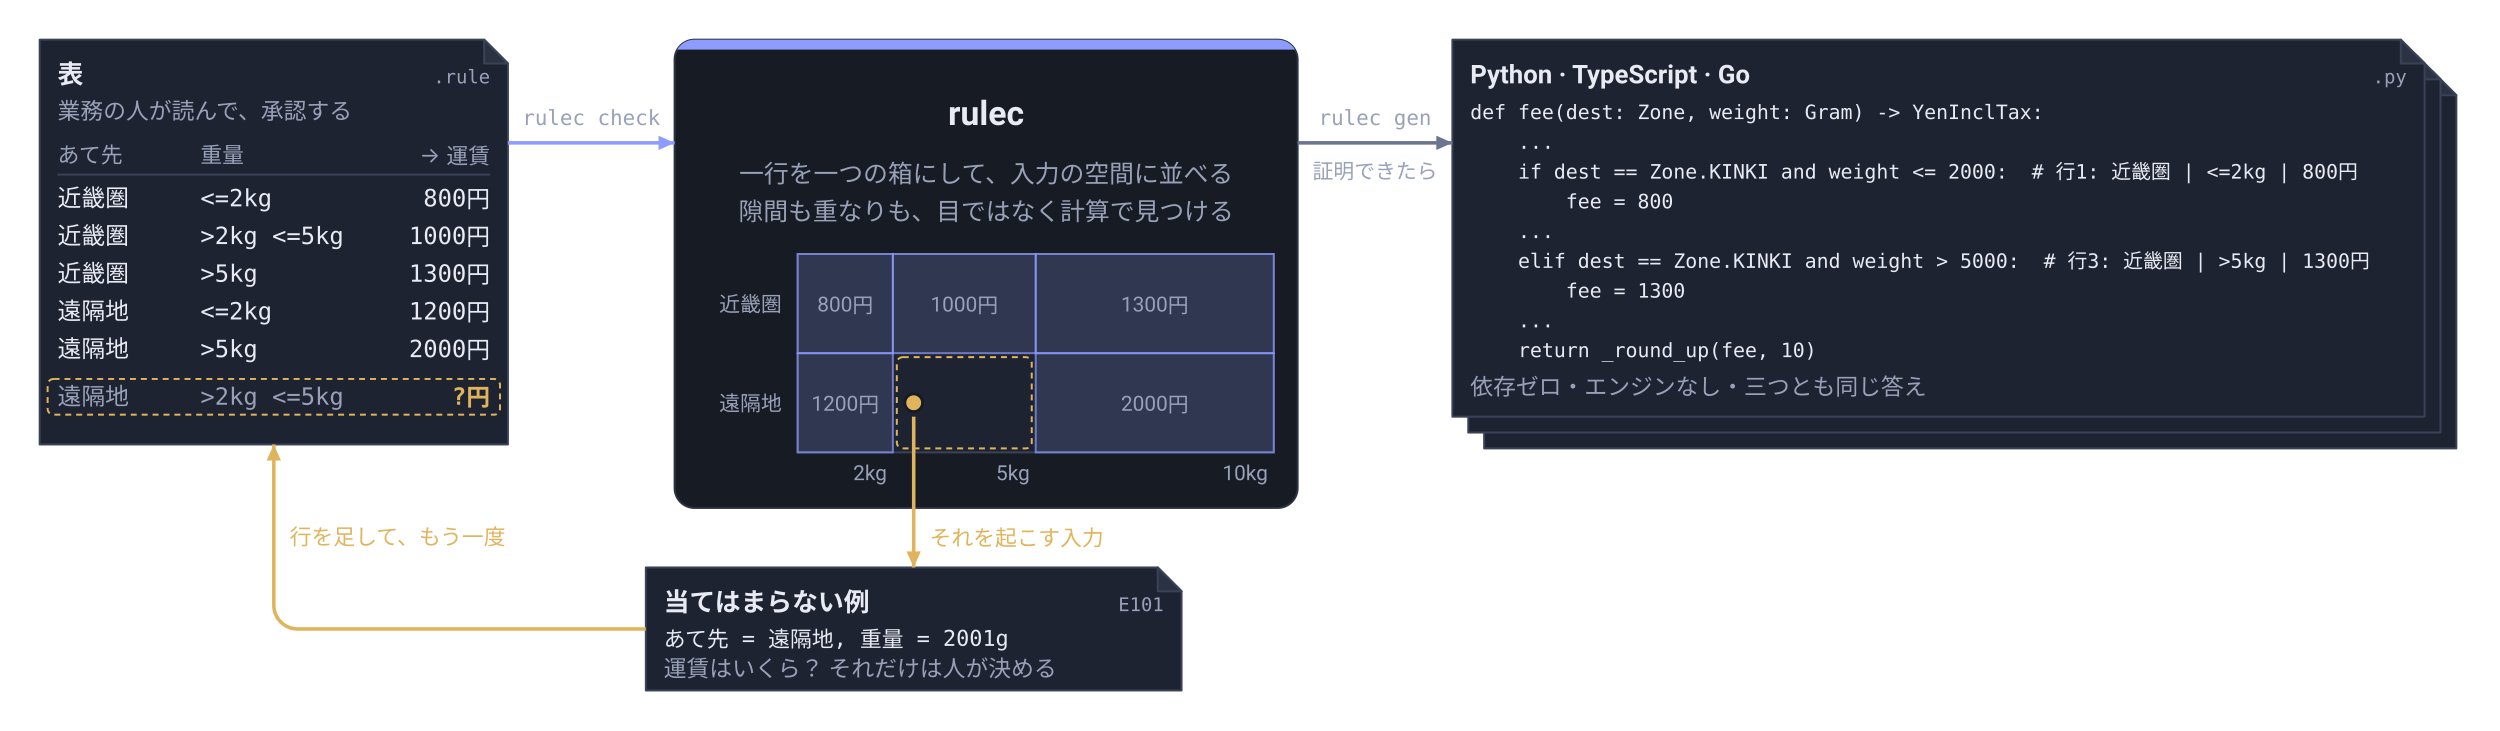
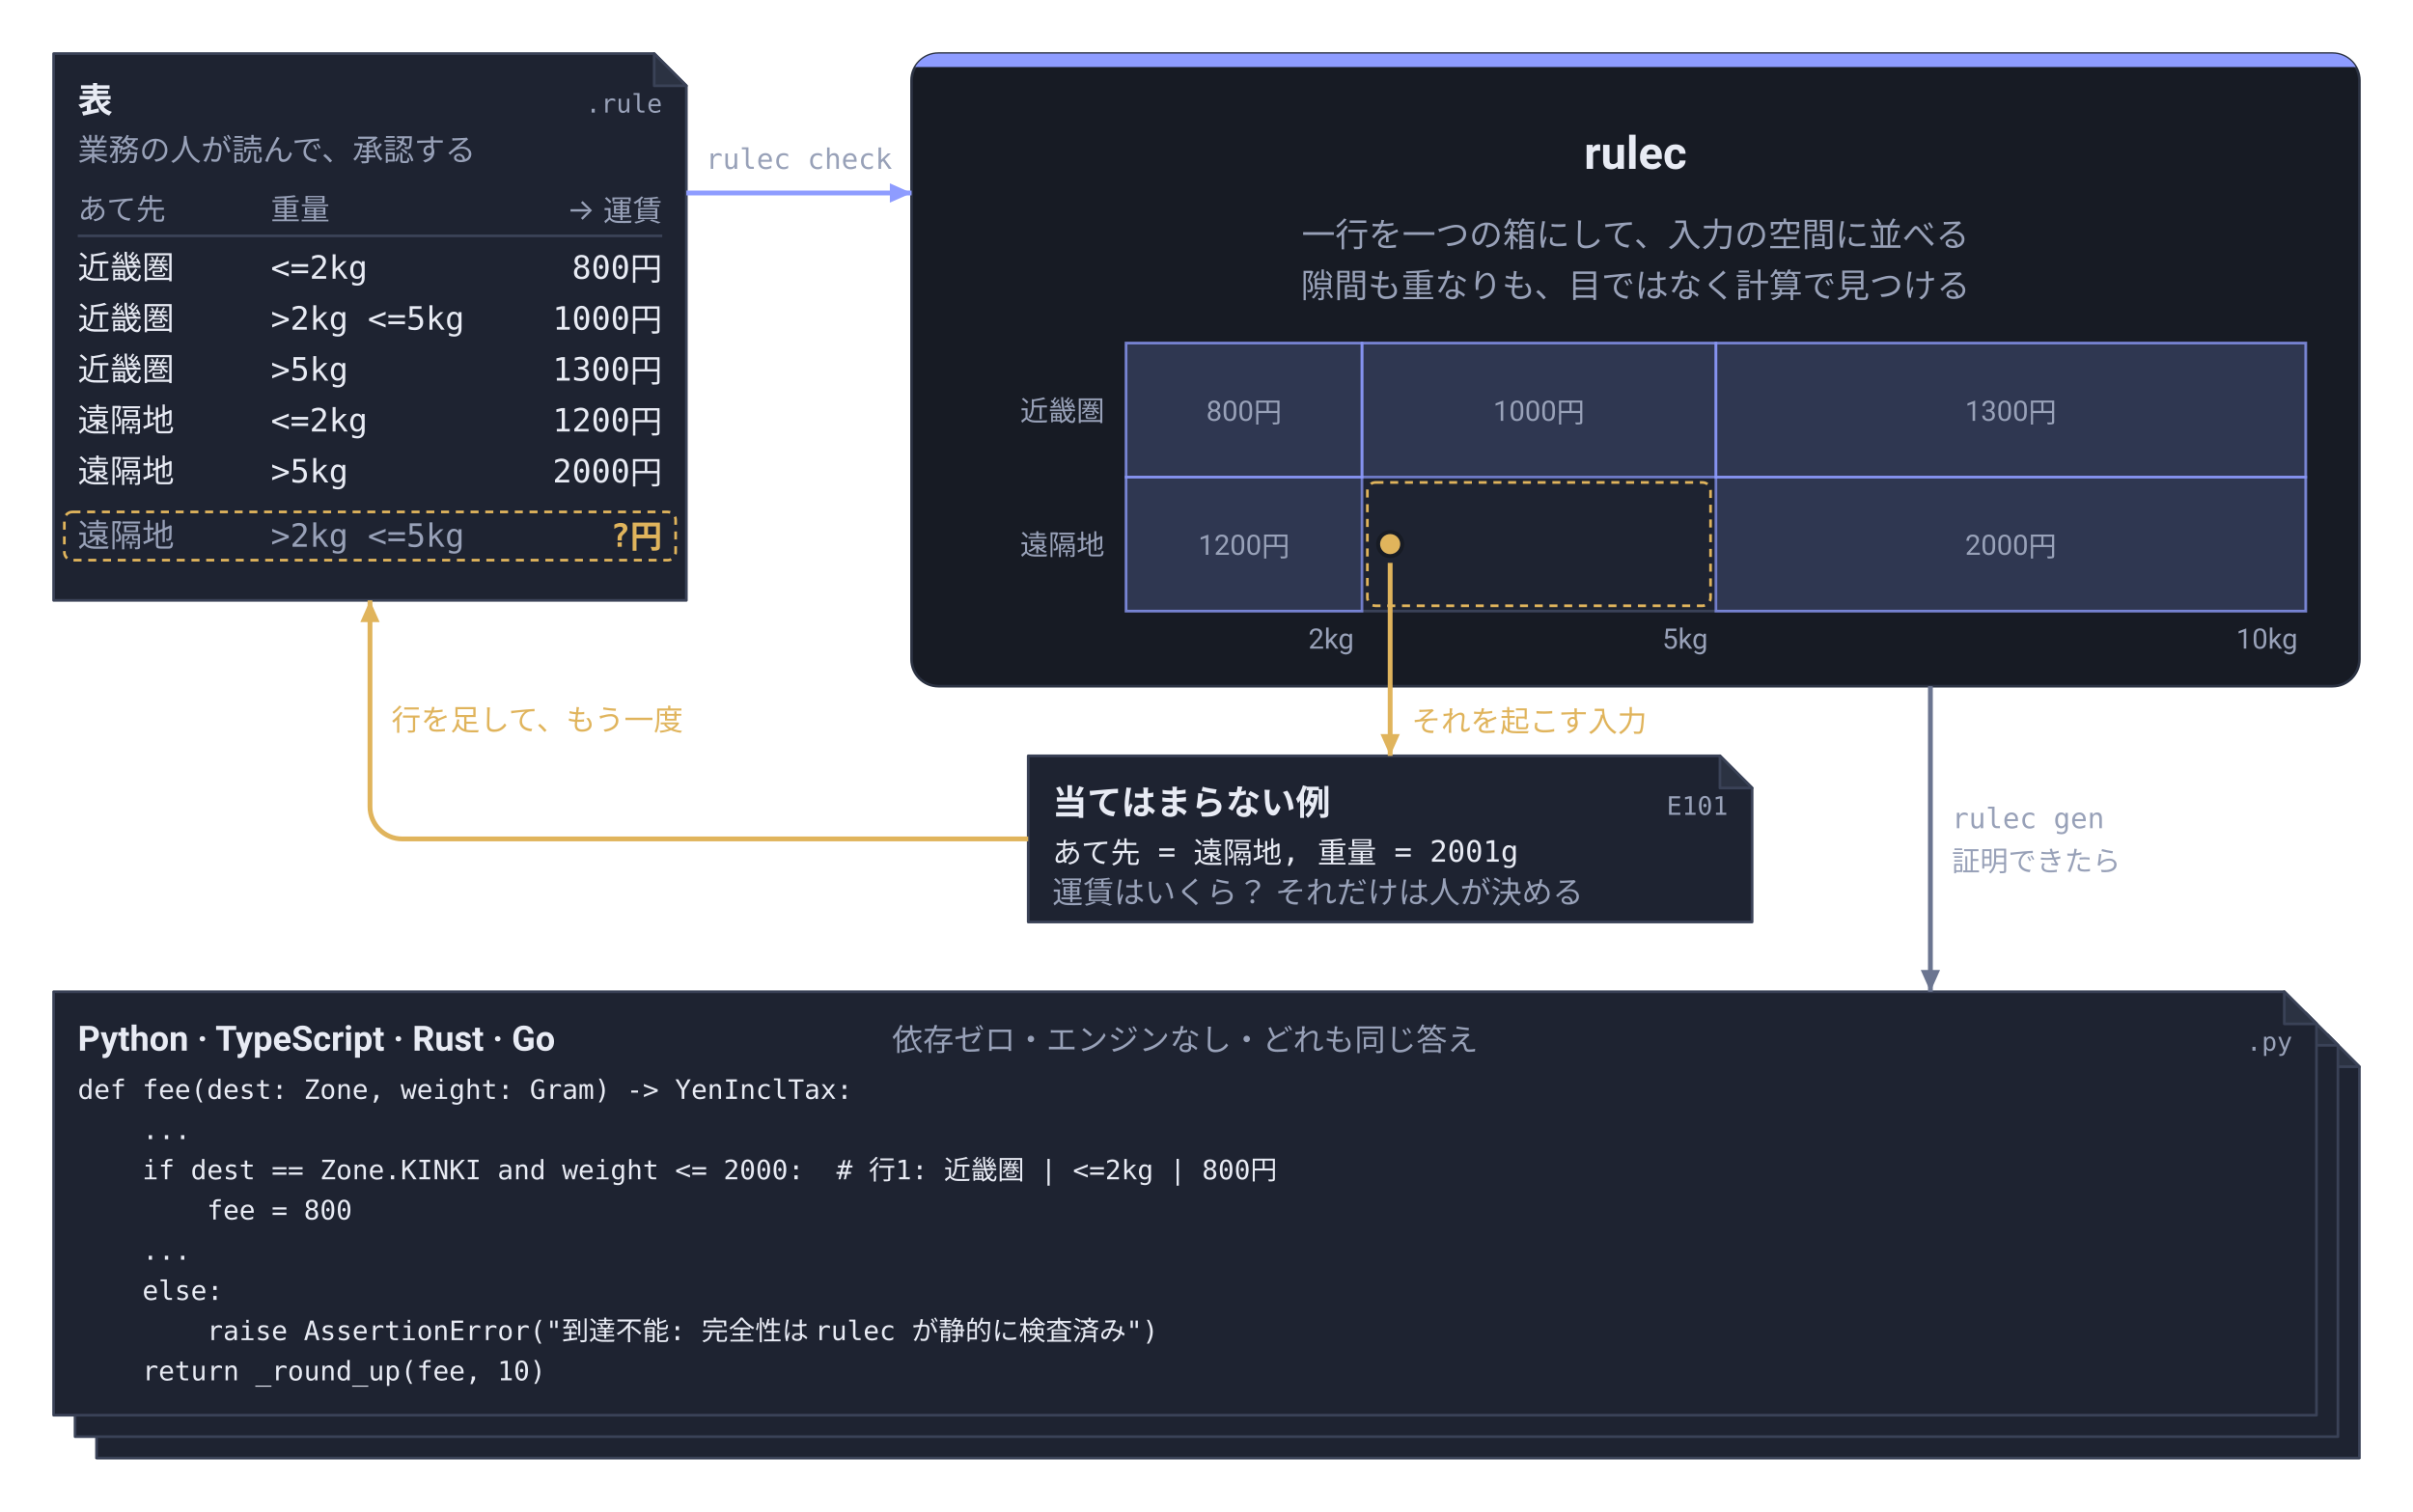
- <svg xmlns="http://www.w3.org/2000/svg" viewBox="0 0 1260 368" role="img" aria-label="表を書く。rulec は一行を一つの箱にして入力の空間に並べ、隙間も重なりも無いことを計算で証明する。抜けがあれば、それを起こす入力（あて先 = 遠隔地, 重量 = 2001g）が返ってきて、行を足してもう一度。運賃がいくらかだけは人が決める。証明できた表からだけ、依存ゼロの Python・TypeScript・Go が出る。" font-family="-apple-system, BlinkMacSystemFont, &quot;Hiragino Sans&quot;, &quot;Noto Sans JP&quot;, &quot;Yu Gothic&quot;, Meiryo, &quot;Segoe UI&quot;, Roboto, sans-serif">
+ <svg xmlns="http://www.w3.org/2000/svg" viewBox="0 0 900 564" role="img" aria-label="表を書く。rulec は一行を一つの箱にして入力の空間に並べ、隙間も重なりも無いことを計算で証明する。抜けがあれば、それを起こす入力（あて先 = 遠隔地, 重量 = 2001g）が返ってきて、行を足してもう一度。運賃がいくらかだけは人が決める。証明できた表からだけ、依存ゼロの Python・TypeScript・Go が出る。" font-family="-apple-system, BlinkMacSystemFont, &quot;Hiragino Sans&quot;, &quot;Noto Sans JP&quot;, &quot;Yu Gothic&quot;, Meiryo, &quot;Segoe UI&quot;, Roboto, sans-serif">
  <defs>
    <marker id="head-neutral" viewBox="0 0 10 10" refX="9" refY="5" markerWidth="9" markerHeight="9" markerUnits="userSpaceOnUse" orient="auto">
      <path d="M0,1 L9,5 L0,9 Z" fill="#6b7590" />
    </marker>
    <marker id="head-accent" viewBox="0 0 10 10" refX="9" refY="5" markerWidth="9" markerHeight="9" markerUnits="userSpaceOnUse" orient="auto">
      <path d="M0,1 L9,5 L0,9 Z" fill="#8e9cff" />
    </marker>
    <marker id="head-human" viewBox="0 0 10 10" refX="9" refY="5" markerWidth="9" markerHeight="9" markerUnits="userSpaceOnUse" orient="auto">
      <path d="M0,1 L9,5 L0,9 Z" fill="#e0b45c" />
    </marker>
  </defs>
  <path d="M20,20 H244 L256,32 V224 H20 Z" fill="#1e2331" stroke="#3a4257" stroke-linejoin="round" />
  <path d="M244,20 V32 H256 Z" fill="#2b3242" stroke="#3a4257" stroke-linejoin="round" />
  <text x="29" y="42" font-size="13" font-weight="600" text-anchor="start" fill="#e8ebf4">表</text>
  <text x="247" y="42" font-size="9.5" font-weight="400" text-anchor="end" fill="#98a1b8" font-family="ui-monospace, SFMono-Regular, Menlo, Consolas, monospace">.rule</text>
  <text x="29" y="60" font-size="11.5" font-weight="400" text-anchor="start" fill="#98a1b8">業務の人が読んで、承認する</text>
  <text x="29" y="82" font-size="11" font-weight="400" text-anchor="start" fill="#98a1b8">あて先</text>
  <text x="101" y="82" font-size="11" font-weight="400" text-anchor="start" fill="#98a1b8">重量</text>
  <text x="247" y="82" font-size="11" font-weight="400" text-anchor="end" fill="#98a1b8">→ 運賃</text>
  <line x1="29" y1="88" x2="247" y2="88" stroke="#3a4257" />
  <text x="29" y="104" font-size="12" font-weight="400" text-anchor="start" fill="#e8ebf4" font-family="ui-monospace, SFMono-Regular, Menlo, Consolas, monospace">近畿圏</text>
  <text x="101" y="104" font-size="12" font-weight="400" text-anchor="start" fill="#e8ebf4" font-family="ui-monospace, SFMono-Regular, Menlo, Consolas, monospace">&lt;=2kg</text>
  <text x="247" y="104" font-size="12" font-weight="400" text-anchor="end" fill="#e8ebf4" font-family="ui-monospace, SFMono-Regular, Menlo, Consolas, monospace">800円</text>
  <text x="29" y="123" font-size="12" font-weight="400" text-anchor="start" fill="#e8ebf4" font-family="ui-monospace, SFMono-Regular, Menlo, Consolas, monospace">近畿圏</text>
  <text x="101" y="123" font-size="12" font-weight="400" text-anchor="start" fill="#e8ebf4" font-family="ui-monospace, SFMono-Regular, Menlo, Consolas, monospace">&gt;2kg &lt;=5kg</text>
  <text x="247" y="123" font-size="12" font-weight="400" text-anchor="end" fill="#e8ebf4" font-family="ui-monospace, SFMono-Regular, Menlo, Consolas, monospace">1000円</text>
  <text x="29" y="142" font-size="12" font-weight="400" text-anchor="start" fill="#e8ebf4" font-family="ui-monospace, SFMono-Regular, Menlo, Consolas, monospace">近畿圏</text>
  <text x="101" y="142" font-size="12" font-weight="400" text-anchor="start" fill="#e8ebf4" font-family="ui-monospace, SFMono-Regular, Menlo, Consolas, monospace">&gt;5kg</text>
  <text x="247" y="142" font-size="12" font-weight="400" text-anchor="end" fill="#e8ebf4" font-family="ui-monospace, SFMono-Regular, Menlo, Consolas, monospace">1300円</text>
  <text x="29" y="161" font-size="12" font-weight="400" text-anchor="start" fill="#e8ebf4" font-family="ui-monospace, SFMono-Regular, Menlo, Consolas, monospace">遠隔地</text>
  <text x="101" y="161" font-size="12" font-weight="400" text-anchor="start" fill="#e8ebf4" font-family="ui-monospace, SFMono-Regular, Menlo, Consolas, monospace">&lt;=2kg</text>
  <text x="247" y="161" font-size="12" font-weight="400" text-anchor="end" fill="#e8ebf4" font-family="ui-monospace, SFMono-Regular, Menlo, Consolas, monospace">1200円</text>
  <text x="29" y="180" font-size="12" font-weight="400" text-anchor="start" fill="#e8ebf4" font-family="ui-monospace, SFMono-Regular, Menlo, Consolas, monospace">遠隔地</text>
  <text x="101" y="180" font-size="12" font-weight="400" text-anchor="start" fill="#e8ebf4" font-family="ui-monospace, SFMono-Regular, Menlo, Consolas, monospace">&gt;5kg</text>
  <text x="247" y="180" font-size="12" font-weight="400" text-anchor="end" fill="#e8ebf4" font-family="ui-monospace, SFMono-Regular, Menlo, Consolas, monospace">2000円</text>
  <rect x="24" y="191" width="228" height="18" rx="3" fill="none" stroke="#e0b45c" stroke-width="1" stroke-dasharray="3 2.5" />
  <text x="29" y="204" font-size="12" font-weight="400" text-anchor="start" fill="#98a1b8" font-family="ui-monospace, SFMono-Regular, Menlo, Consolas, monospace">遠隔地</text>
  <text x="101" y="204" font-size="12" font-weight="400" text-anchor="start" fill="#98a1b8" font-family="ui-monospace, SFMono-Regular, Menlo, Consolas, monospace">&gt;2kg &lt;=5kg</text>
  <text x="247" y="204" font-size="12" font-weight="600" text-anchor="end" fill="#e0b45c" font-family="ui-monospace, SFMono-Regular, Menlo, Consolas, monospace">?円</text>
  <clipPath id="clip-rulec">
-     <rect x="340" y="20" width="314" height="236" rx="10" />
+     <rect x="340" y="20" width="540" height="236" rx="10" />
  </clipPath>
-   <rect x="340" y="20" width="314" height="236" rx="10" fill="#171b24" stroke="#2b3242" />
-   <rect x="340" y="20" width="314" height="5" fill="#8e9cff" clip-path="url(#clip-rulec)" />
-   <text x="497.0" y="63" font-size="17" font-weight="700" text-anchor="middle" fill="#e8ebf4">rulec</text>
-   <text x="497.0" y="92" font-size="12.5" font-weight="400" text-anchor="middle" fill="#98a1b8">一行を一つの箱にして、入力の空間に並べる</text>
-   <text x="497.0" y="111" font-size="12.5" font-weight="400" text-anchor="middle" fill="#98a1b8">隙間も重なりも、目ではなく計算で見つける</text>
-   <rect x="402" y="128" width="240" height="100" fill="#1e2331" stroke="#3a4257" />
-   <rect x="402.0" y="128.0" width="48.0" height="50.0" fill="#8e9cff" fill-opacity="0.16" stroke="#8e9cff" stroke-opacity="0.7" />
-   <text x="426.0" y="157.0" font-size="10.5" font-weight="400" text-anchor="middle" fill="#98a1b8">800円</text>
-   <rect x="450.0" y="128.0" width="72.0" height="50.0" fill="#8e9cff" fill-opacity="0.16" stroke="#8e9cff" stroke-opacity="0.7" />
-   <text x="486.0" y="157.0" font-size="10.5" font-weight="400" text-anchor="middle" fill="#98a1b8">1000円</text>
-   <rect x="522.0" y="128.0" width="120.0" height="50.0" fill="#8e9cff" fill-opacity="0.16" stroke="#8e9cff" stroke-opacity="0.7" />
-   <text x="582.0" y="157.0" font-size="10.5" font-weight="400" text-anchor="middle" fill="#98a1b8">1300円</text>
-   <rect x="402.0" y="178.0" width="48.0" height="50.0" fill="#8e9cff" fill-opacity="0.16" stroke="#8e9cff" stroke-opacity="0.7" />
-   <text x="426.0" y="207.0" font-size="10.5" font-weight="400" text-anchor="middle" fill="#98a1b8">1200円</text>
-   <rect x="522.0" y="178.0" width="120.0" height="50.0" fill="#8e9cff" fill-opacity="0.16" stroke="#8e9cff" stroke-opacity="0.7" />
-   <text x="582.0" y="207.0" font-size="10.5" font-weight="400" text-anchor="middle" fill="#98a1b8">2000円</text>
-   <rect x="452.0" y="180.0" width="68.0" height="46.0" rx="3" fill="none" stroke="#e0b45c" stroke-width="1" stroke-dasharray="3 2.5" />
-   <text x="394" y="157.0" font-size="10.5" font-weight="400" text-anchor="end" fill="#98a1b8">近畿圏</text>
-   <text x="394" y="207.0" font-size="10.5" font-weight="400" text-anchor="end" fill="#98a1b8">遠隔地</text>
-   <text x="447.0" y="242" font-size="10.5" font-weight="400" text-anchor="end" fill="#98a1b8">2kg</text>
-   <text x="519.0" y="242" font-size="10.5" font-weight="400" text-anchor="end" fill="#98a1b8">5kg</text>
-   <text x="639.0" y="242" font-size="10.5" font-weight="400" text-anchor="end" fill="#98a1b8">10kg</text>
-   <circle cx="460.5" cy="203.0" r="4.5" fill="#e0b45c" stroke="#171b24" stroke-width="1.5" />
-   <path d="M748,36 H1226 L1238,48 V226 H748 Z" fill="#1e2331" stroke="#3a4257" stroke-linejoin="round" />
-   <path d="M1226,36 V48 H1238 Z" fill="#2b3242" stroke="#3a4257" stroke-linejoin="round" />
-   <path d="M740,28 H1218 L1230,40 V218 H740 Z" fill="#1e2331" stroke="#3a4257" stroke-linejoin="round" />
-   <path d="M1218,28 V40 H1230 Z" fill="#2b3242" stroke="#3a4257" stroke-linejoin="round" />
-   <path d="M732,20 H1210 L1222,32 V210 H732 Z" fill="#1e2331" stroke="#3a4257" stroke-linejoin="round" />
-   <path d="M1210,20 V32 H1222 Z" fill="#2b3242" stroke="#3a4257" stroke-linejoin="round" />
-   <text x="741" y="42" font-size="13" font-weight="600" text-anchor="start" fill="#e8ebf4">Python · TypeScript · Go</text>
-   <text x="1213" y="42" font-size="9.5" font-weight="400" text-anchor="end" fill="#98a1b8" font-family="ui-monospace, SFMono-Regular, Menlo, Consolas, monospace">.py</text>
-   <text x="741" y="60" font-size="10" font-weight="400" text-anchor="start" fill="#e8ebf4" font-family="ui-monospace, SFMono-Regular, Menlo, Consolas, monospace" xml:space="preserve" style="white-space:pre">def fee(dest: Zone, weight: Gram) -&gt; YenInclTax:</text>
-   <text x="741" y="75" font-size="10" font-weight="400" text-anchor="start" fill="#e8ebf4" font-family="ui-monospace, SFMono-Regular, Menlo, Consolas, monospace" xml:space="preserve" style="white-space:pre">    ...</text>
-   <text x="741" y="90" font-size="10" font-weight="400" text-anchor="start" fill="#e8ebf4" font-family="ui-monospace, SFMono-Regular, Menlo, Consolas, monospace" xml:space="preserve" style="white-space:pre">    if dest == Zone.KINKI and weight &lt;= 2000:  # 行1: 近畿圏 | &lt;=2kg | 800円</text>
-   <text x="741" y="105" font-size="10" font-weight="400" text-anchor="start" fill="#e8ebf4" font-family="ui-monospace, SFMono-Regular, Menlo, Consolas, monospace" xml:space="preserve" style="white-space:pre">        fee = 800</text>
-   <text x="741" y="120" font-size="10" font-weight="400" text-anchor="start" fill="#e8ebf4" font-family="ui-monospace, SFMono-Regular, Menlo, Consolas, monospace" xml:space="preserve" style="white-space:pre">    ...</text>
-   <text x="741" y="135" font-size="10" font-weight="400" text-anchor="start" fill="#e8ebf4" font-family="ui-monospace, SFMono-Regular, Menlo, Consolas, monospace" xml:space="preserve" style="white-space:pre">    elif dest == Zone.KINKI and weight &gt; 5000:  # 行3: 近畿圏 | &gt;5kg | 1300円</text>
-   <text x="741" y="150" font-size="10" font-weight="400" text-anchor="start" fill="#e8ebf4" font-family="ui-monospace, SFMono-Regular, Menlo, Consolas, monospace" xml:space="preserve" style="white-space:pre">        fee = 1300</text>
-   <text x="741" y="165" font-size="10" font-weight="400" text-anchor="start" fill="#e8ebf4" font-family="ui-monospace, SFMono-Regular, Menlo, Consolas, monospace" xml:space="preserve" style="white-space:pre">    ...</text>
-   <text x="741" y="180" font-size="10" font-weight="400" text-anchor="start" fill="#e8ebf4" font-family="ui-monospace, SFMono-Regular, Menlo, Consolas, monospace" xml:space="preserve" style="white-space:pre">    return _round_up(fee, 10)</text>
-   <text x="741" y="199" font-size="11.5" font-weight="400" text-anchor="start" fill="#98a1b8">依存ゼロ・エンジンなし・三つとも同じ答え</text>
-   <path d="M325.5,286 H583.5 L595.5,298 V348 H325.5 Z" fill="#1e2331" stroke="#3a4257" stroke-linejoin="round" />
-   <path d="M583.5,286 V298 H595.5 Z" fill="#2b3242" stroke="#3a4257" stroke-linejoin="round" />
-   <text x="334.5" y="308" font-size="13" font-weight="600" text-anchor="start" fill="#e8ebf4">当てはまらない例</text>
-   <text x="586.5" y="308" font-size="9.5" font-weight="400" text-anchor="end" fill="#98a1b8" font-family="ui-monospace, SFMono-Regular, Menlo, Consolas, monospace">E101</text>
-   <text x="334.5" y="326" font-size="11" font-weight="400" text-anchor="start" fill="#e8ebf4" font-family="ui-monospace, SFMono-Regular, Menlo, Consolas, monospace">あて先 = 遠隔地, 重量 = 2001g</text>
-   <text x="334.5" y="341" font-size="11.5" font-weight="400" text-anchor="start" fill="#98a1b8">運賃はいくら？ それだけは人が決める</text>
+   <rect x="340" y="20" width="540" height="236" rx="10" fill="#171b24" stroke="#2b3242" />
+   <rect x="340" y="20" width="540" height="5" fill="#8e9cff" clip-path="url(#clip-rulec)" />
+   <text x="610.0" y="63" font-size="17" font-weight="700" text-anchor="middle" fill="#e8ebf4">rulec</text>
+   <text x="610.0" y="92" font-size="12.5" font-weight="400" text-anchor="middle" fill="#98a1b8">一行を一つの箱にして、入力の空間に並べる</text>
+   <text x="610.0" y="111" font-size="12.5" font-weight="400" text-anchor="middle" fill="#98a1b8">隙間も重なりも、目ではなく計算で見つける</text>
+   <rect x="420.0" y="128" width="440" height="100" fill="#1e2331" stroke="#3a4257" />
+   <rect x="420.0" y="128.0" width="88.0" height="50.0" fill="#8e9cff" fill-opacity="0.16" stroke="#8e9cff" stroke-opacity="0.7" />
+   <text x="464.0" y="157.0" font-size="10.5" font-weight="400" text-anchor="middle" fill="#98a1b8">800円</text>
+   <rect x="508.0" y="128.0" width="132.0" height="50.0" fill="#8e9cff" fill-opacity="0.16" stroke="#8e9cff" stroke-opacity="0.7" />
+   <text x="574.0" y="157.0" font-size="10.5" font-weight="400" text-anchor="middle" fill="#98a1b8">1000円</text>
+   <rect x="640.0" y="128.0" width="220.0" height="50.0" fill="#8e9cff" fill-opacity="0.16" stroke="#8e9cff" stroke-opacity="0.7" />
+   <text x="750.0" y="157.0" font-size="10.5" font-weight="400" text-anchor="middle" fill="#98a1b8">1300円</text>
+   <rect x="420.0" y="178.0" width="88.0" height="50.0" fill="#8e9cff" fill-opacity="0.16" stroke="#8e9cff" stroke-opacity="0.7" />
+   <text x="464.0" y="207.0" font-size="10.5" font-weight="400" text-anchor="middle" fill="#98a1b8">1200円</text>
+   <rect x="640.0" y="178.0" width="220.0" height="50.0" fill="#8e9cff" fill-opacity="0.16" stroke="#8e9cff" stroke-opacity="0.7" />
+   <text x="750.0" y="207.0" font-size="10.5" font-weight="400" text-anchor="middle" fill="#98a1b8">2000円</text>
+   <rect x="510.0" y="180.0" width="128.0" height="46.0" rx="3" fill="none" stroke="#e0b45c" stroke-width="1" stroke-dasharray="3 2.5" />
+   <text x="412.0" y="157.0" font-size="10.5" font-weight="400" text-anchor="end" fill="#98a1b8">近畿圏</text>
+   <text x="412.0" y="207.0" font-size="10.5" font-weight="400" text-anchor="end" fill="#98a1b8">遠隔地</text>
+   <text x="505.0" y="242" font-size="10.5" font-weight="400" text-anchor="end" fill="#98a1b8">2kg</text>
+   <text x="637.0" y="242" font-size="10.5" font-weight="400" text-anchor="end" fill="#98a1b8">5kg</text>
+   <text x="857.0" y="242" font-size="10.5" font-weight="400" text-anchor="end" fill="#98a1b8">10kg</text>
+   <circle cx="518.5" cy="203.0" r="4.5" fill="#e0b45c" stroke="#171b24" stroke-width="1.5" />
+   <path d="M36,386 H868 L880,398 V544 H36 Z" fill="#1e2331" stroke="#3a4257" stroke-linejoin="round" />
+   <path d="M868,386 V398 H880 Z" fill="#2b3242" stroke="#3a4257" stroke-linejoin="round" />
+   <path d="M28,378 H860 L872,390 V536 H28 Z" fill="#1e2331" stroke="#3a4257" stroke-linejoin="round" />
+   <path d="M860,378 V390 H872 Z" fill="#2b3242" stroke="#3a4257" stroke-linejoin="round" />
+   <path d="M20,370 H852 L864,382 V528 H20 Z" fill="#1e2331" stroke="#3a4257" stroke-linejoin="round" />
+   <path d="M852,370 V382 H864 Z" fill="#2b3242" stroke="#3a4257" stroke-linejoin="round" />
+   <text x="29" y="392" font-size="13" font-weight="600" text-anchor="start" fill="#e8ebf4">Python · TypeScript · Rust · Go</text>
+   <text x="855" y="392" font-size="9.5" font-weight="400" text-anchor="end" fill="#98a1b8" font-family="ui-monospace, SFMono-Regular, Menlo, Consolas, monospace">.py</text>
+   <text x="442.0" y="392" font-size="11.5" font-weight="400" text-anchor="middle" fill="#98a1b8">依存ゼロ・エンジンなし・どれも同じ答え</text>
+   <text x="29" y="410" font-size="10" font-weight="400" text-anchor="start" fill="#e8ebf4" font-family="ui-monospace, SFMono-Regular, Menlo, Consolas, monospace" xml:space="preserve" style="white-space:pre">def fee(dest: Zone, weight: Gram) -&gt; YenInclTax:</text>
+   <text x="29" y="425" font-size="10" font-weight="400" text-anchor="start" fill="#e8ebf4" font-family="ui-monospace, SFMono-Regular, Menlo, Consolas, monospace" xml:space="preserve" style="white-space:pre">    ...</text>
+   <text x="29" y="440" font-size="10" font-weight="400" text-anchor="start" fill="#e8ebf4" font-family="ui-monospace, SFMono-Regular, Menlo, Consolas, monospace" xml:space="preserve" style="white-space:pre">    if dest == Zone.KINKI and weight &lt;= 2000:  # 行1: 近畿圏 | &lt;=2kg | 800円</text>
+   <text x="29" y="455" font-size="10" font-weight="400" text-anchor="start" fill="#e8ebf4" font-family="ui-monospace, SFMono-Regular, Menlo, Consolas, monospace" xml:space="preserve" style="white-space:pre">        fee = 800</text>
+   <text x="29" y="470" font-size="10" font-weight="400" text-anchor="start" fill="#e8ebf4" font-family="ui-monospace, SFMono-Regular, Menlo, Consolas, monospace" xml:space="preserve" style="white-space:pre">    ...</text>
+   <text x="29" y="485" font-size="10" font-weight="400" text-anchor="start" fill="#e8ebf4" font-family="ui-monospace, SFMono-Regular, Menlo, Consolas, monospace" xml:space="preserve" style="white-space:pre">    else:</text>
+   <text x="29" y="500" font-size="10" font-weight="400" text-anchor="start" fill="#e8ebf4" font-family="ui-monospace, SFMono-Regular, Menlo, Consolas, monospace" xml:space="preserve" style="white-space:pre">        raise AssertionError("到達不能: 完全性は rulec が静的に検査済み")</text>
+   <text x="29" y="515" font-size="10" font-weight="400" text-anchor="start" fill="#e8ebf4" font-family="ui-monospace, SFMono-Regular, Menlo, Consolas, monospace" xml:space="preserve" style="white-space:pre">    return _round_up(fee, 10)</text>
+   <path d="M383.5,282 H641.5 L653.5,294 V344 H383.5 Z" fill="#1e2331" stroke="#3a4257" stroke-linejoin="round" />
+   <path d="M641.5,282 V294 H653.5 Z" fill="#2b3242" stroke="#3a4257" stroke-linejoin="round" />
+   <text x="392.5" y="304" font-size="13" font-weight="600" text-anchor="start" fill="#e8ebf4">当てはまらない例</text>
+   <text x="644.5" y="304" font-size="9.5" font-weight="400" text-anchor="end" fill="#98a1b8" font-family="ui-monospace, SFMono-Regular, Menlo, Consolas, monospace">E101</text>
+   <text x="392.5" y="322" font-size="11" font-weight="400" text-anchor="start" fill="#e8ebf4" font-family="ui-monospace, SFMono-Regular, Menlo, Consolas, monospace">あて先 = 遠隔地, 重量 = 2001g</text>
+   <text x="392.5" y="337" font-size="11.5" font-weight="400" text-anchor="start" fill="#98a1b8">運賃はいくら？ それだけは人が決める</text>
  <line x1="256" y1="72" x2="340" y2="72" stroke="#8e9cff" stroke-width="1.8" marker-end="url(#head-accent)" />
  <text x="298.0" y="63" font-size="10.5" font-weight="400" text-anchor="middle" fill="#98a1b8" font-family="ui-monospace, SFMono-Regular, Menlo, Consolas, monospace">rulec check</text>
-   <line x1="654" y1="72" x2="732" y2="72" stroke="#6b7590" stroke-width="1.8" marker-end="url(#head-neutral)" />
-   <text x="693.0" y="63" font-size="10.5" font-weight="400" text-anchor="middle" fill="#98a1b8" font-family="ui-monospace, SFMono-Regular, Menlo, Consolas, monospace">rulec gen</text>
-   <text x="693.0" y="90" font-size="10.5" font-weight="400" text-anchor="middle" fill="#98a1b8">証明できたら</text>
-   <line x1="460.5" y1="210.0" x2="460.5" y2="286" stroke="#e0b45c" stroke-width="1.8" marker-end="url(#head-human)" />
-   <text x="468.5" y="275.0" font-size="11" font-weight="400" text-anchor="start" fill="#e0b45c">それを起こす入力</text>
-   <path d="M325.5,317.0 H150.0 A12,12 0 0 1 138.0,305.0 V224" fill="none" stroke="#e0b45c" stroke-width="1.8" marker-end="url(#head-human)" />
-   <text x="146.0" y="274.5" font-size="11" font-weight="400" text-anchor="start" fill="#e0b45c">行を足して、もう一度</text>
+   <line x1="518.5" y1="210.0" x2="518.5" y2="282" stroke="#e0b45c" stroke-width="1.8" marker-end="url(#head-human)" />
+   <text x="526.5" y="273.0" font-size="11" font-weight="400" text-anchor="start" fill="#e0b45c">それを起こす入力</text>
+   <line x1="720" y1="256" x2="720" y2="370" stroke="#6b7590" stroke-width="1.8" marker-end="url(#head-neutral)" />
+   <text x="728" y="309.0" font-size="10.5" font-weight="400" text-anchor="start" fill="#98a1b8" font-family="ui-monospace, SFMono-Regular, Menlo, Consolas, monospace">rulec gen</text>
+   <text x="728" y="325.0" font-size="10.5" font-weight="400" text-anchor="start" fill="#98a1b8">証明できたら</text>
+   <path d="M383.5,313.0 H150.0 A12,12 0 0 1 138.0,301.0 V224" fill="none" stroke="#e0b45c" stroke-width="1.8" marker-end="url(#head-human)" />
+   <text x="146.0" y="272.5" font-size="11" font-weight="400" text-anchor="start" fill="#e0b45c">行を足して、もう一度</text>
</svg>
